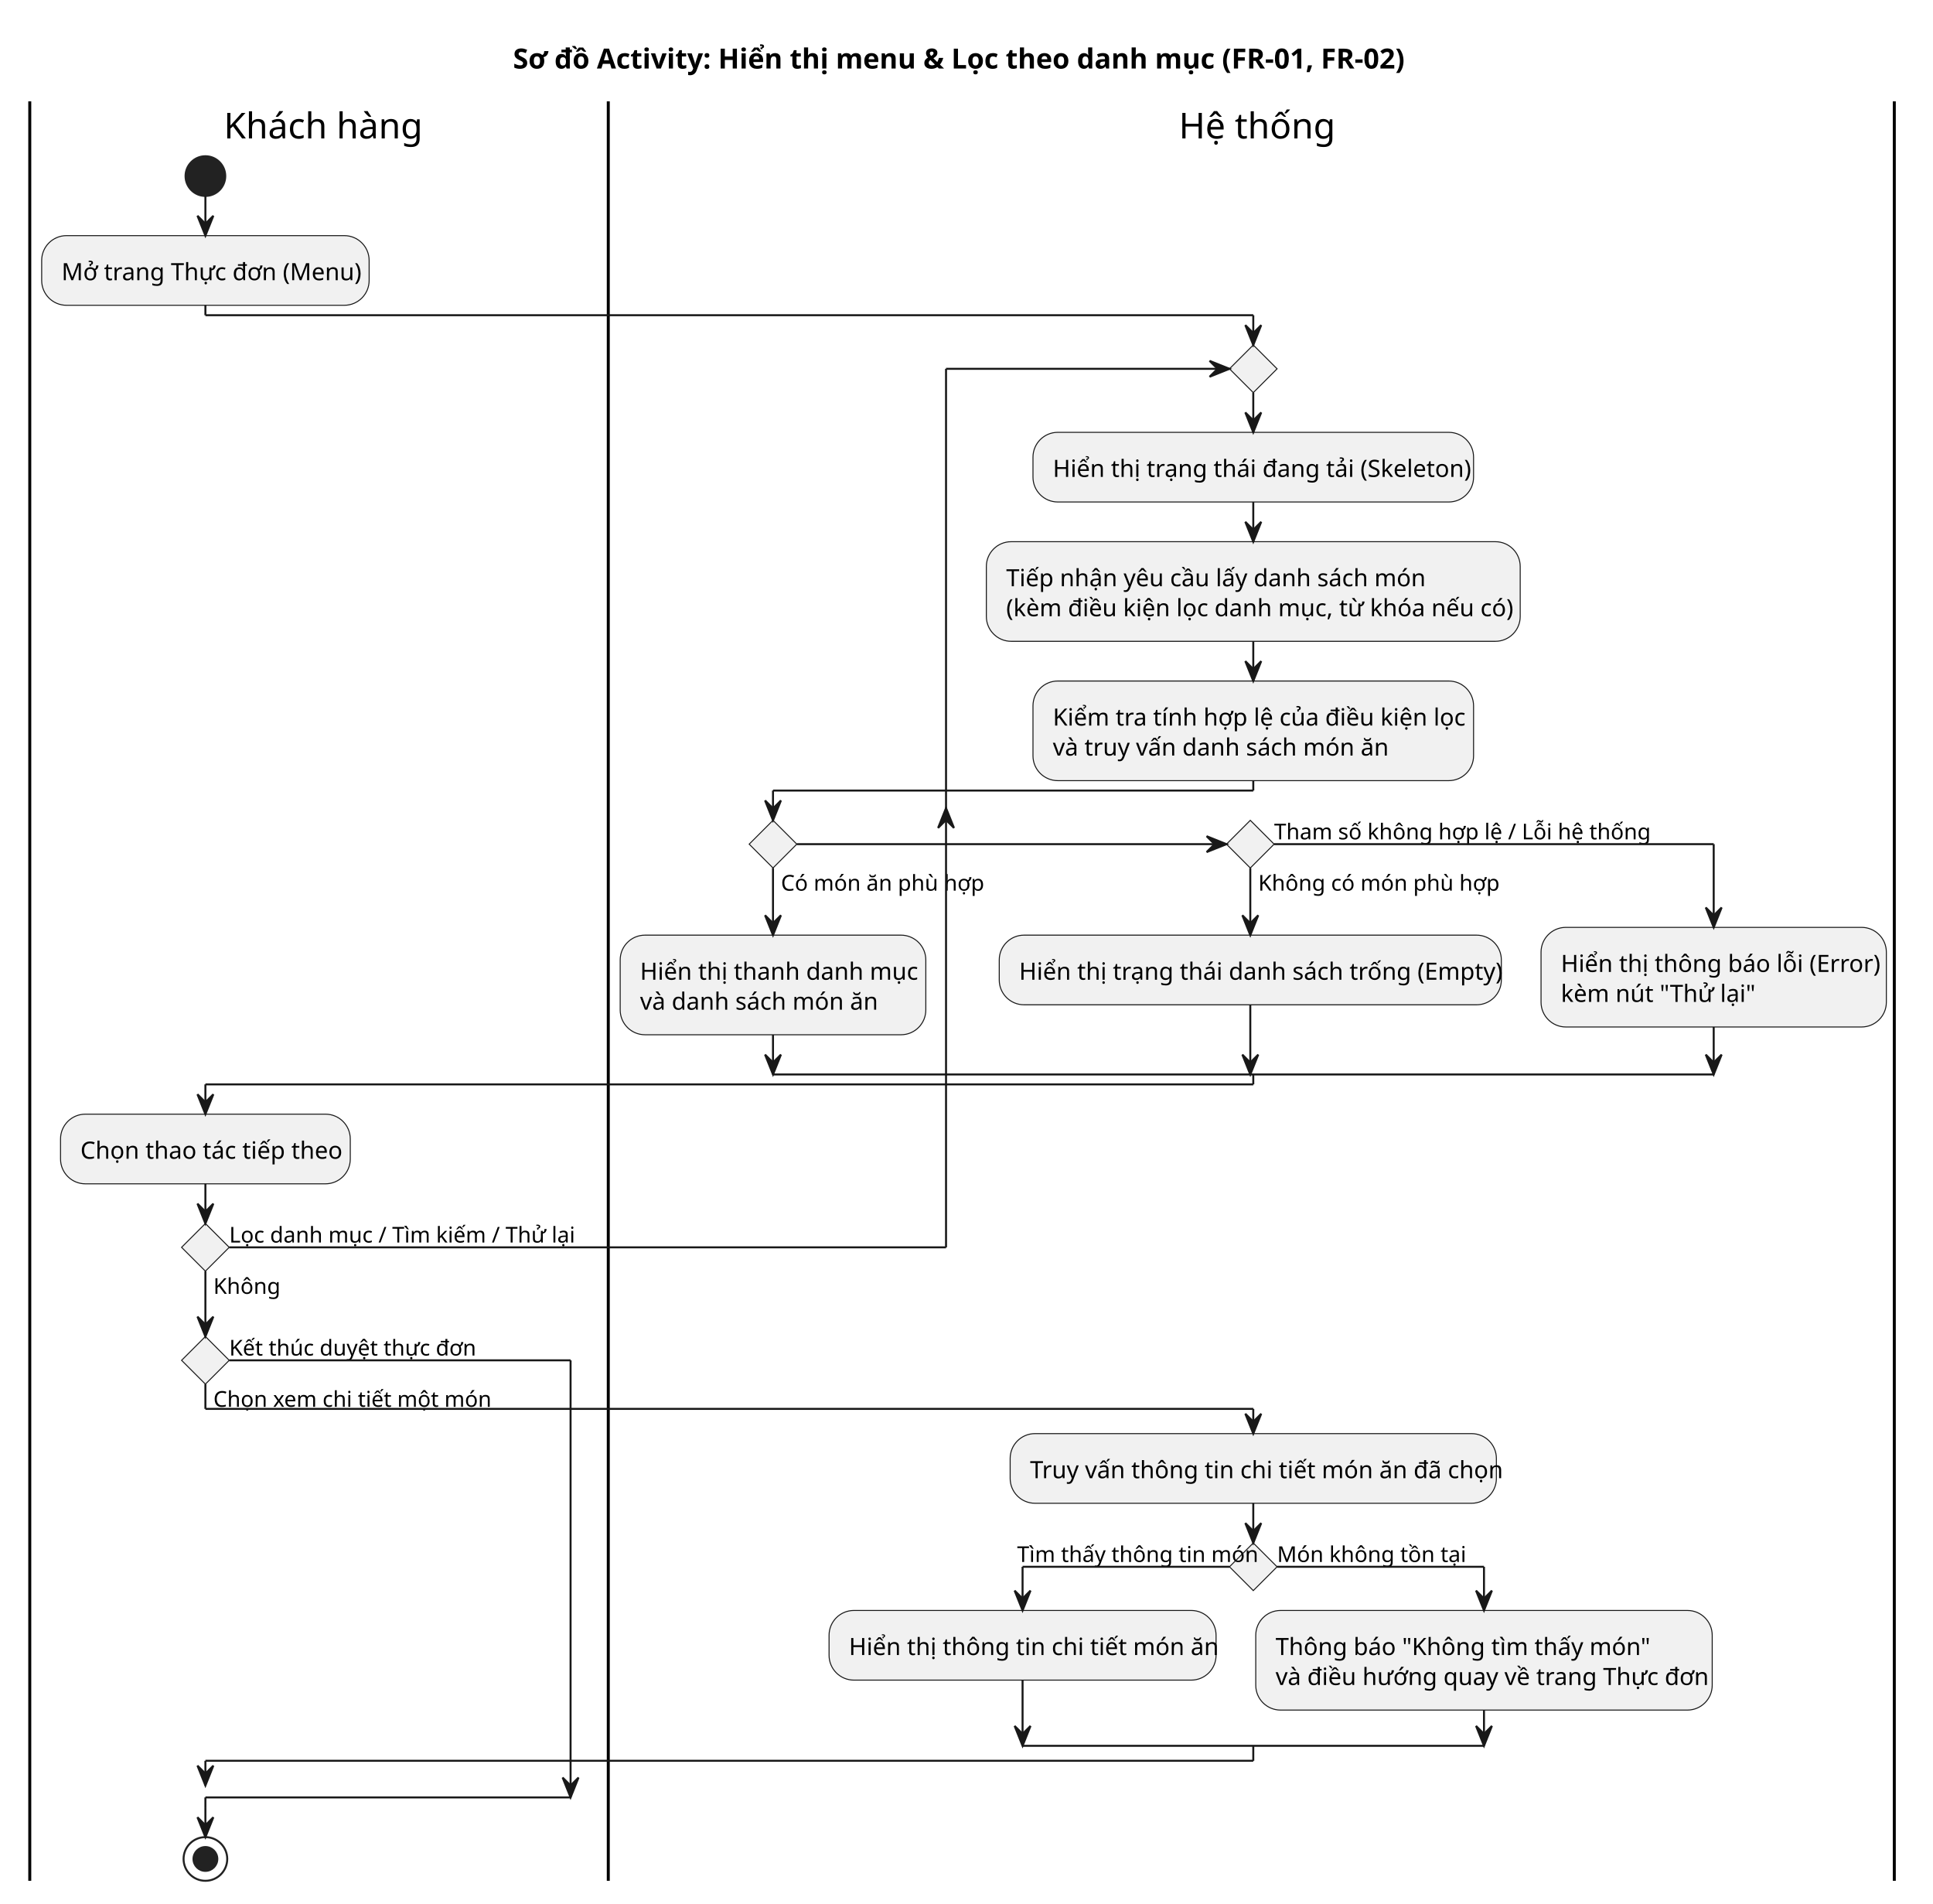
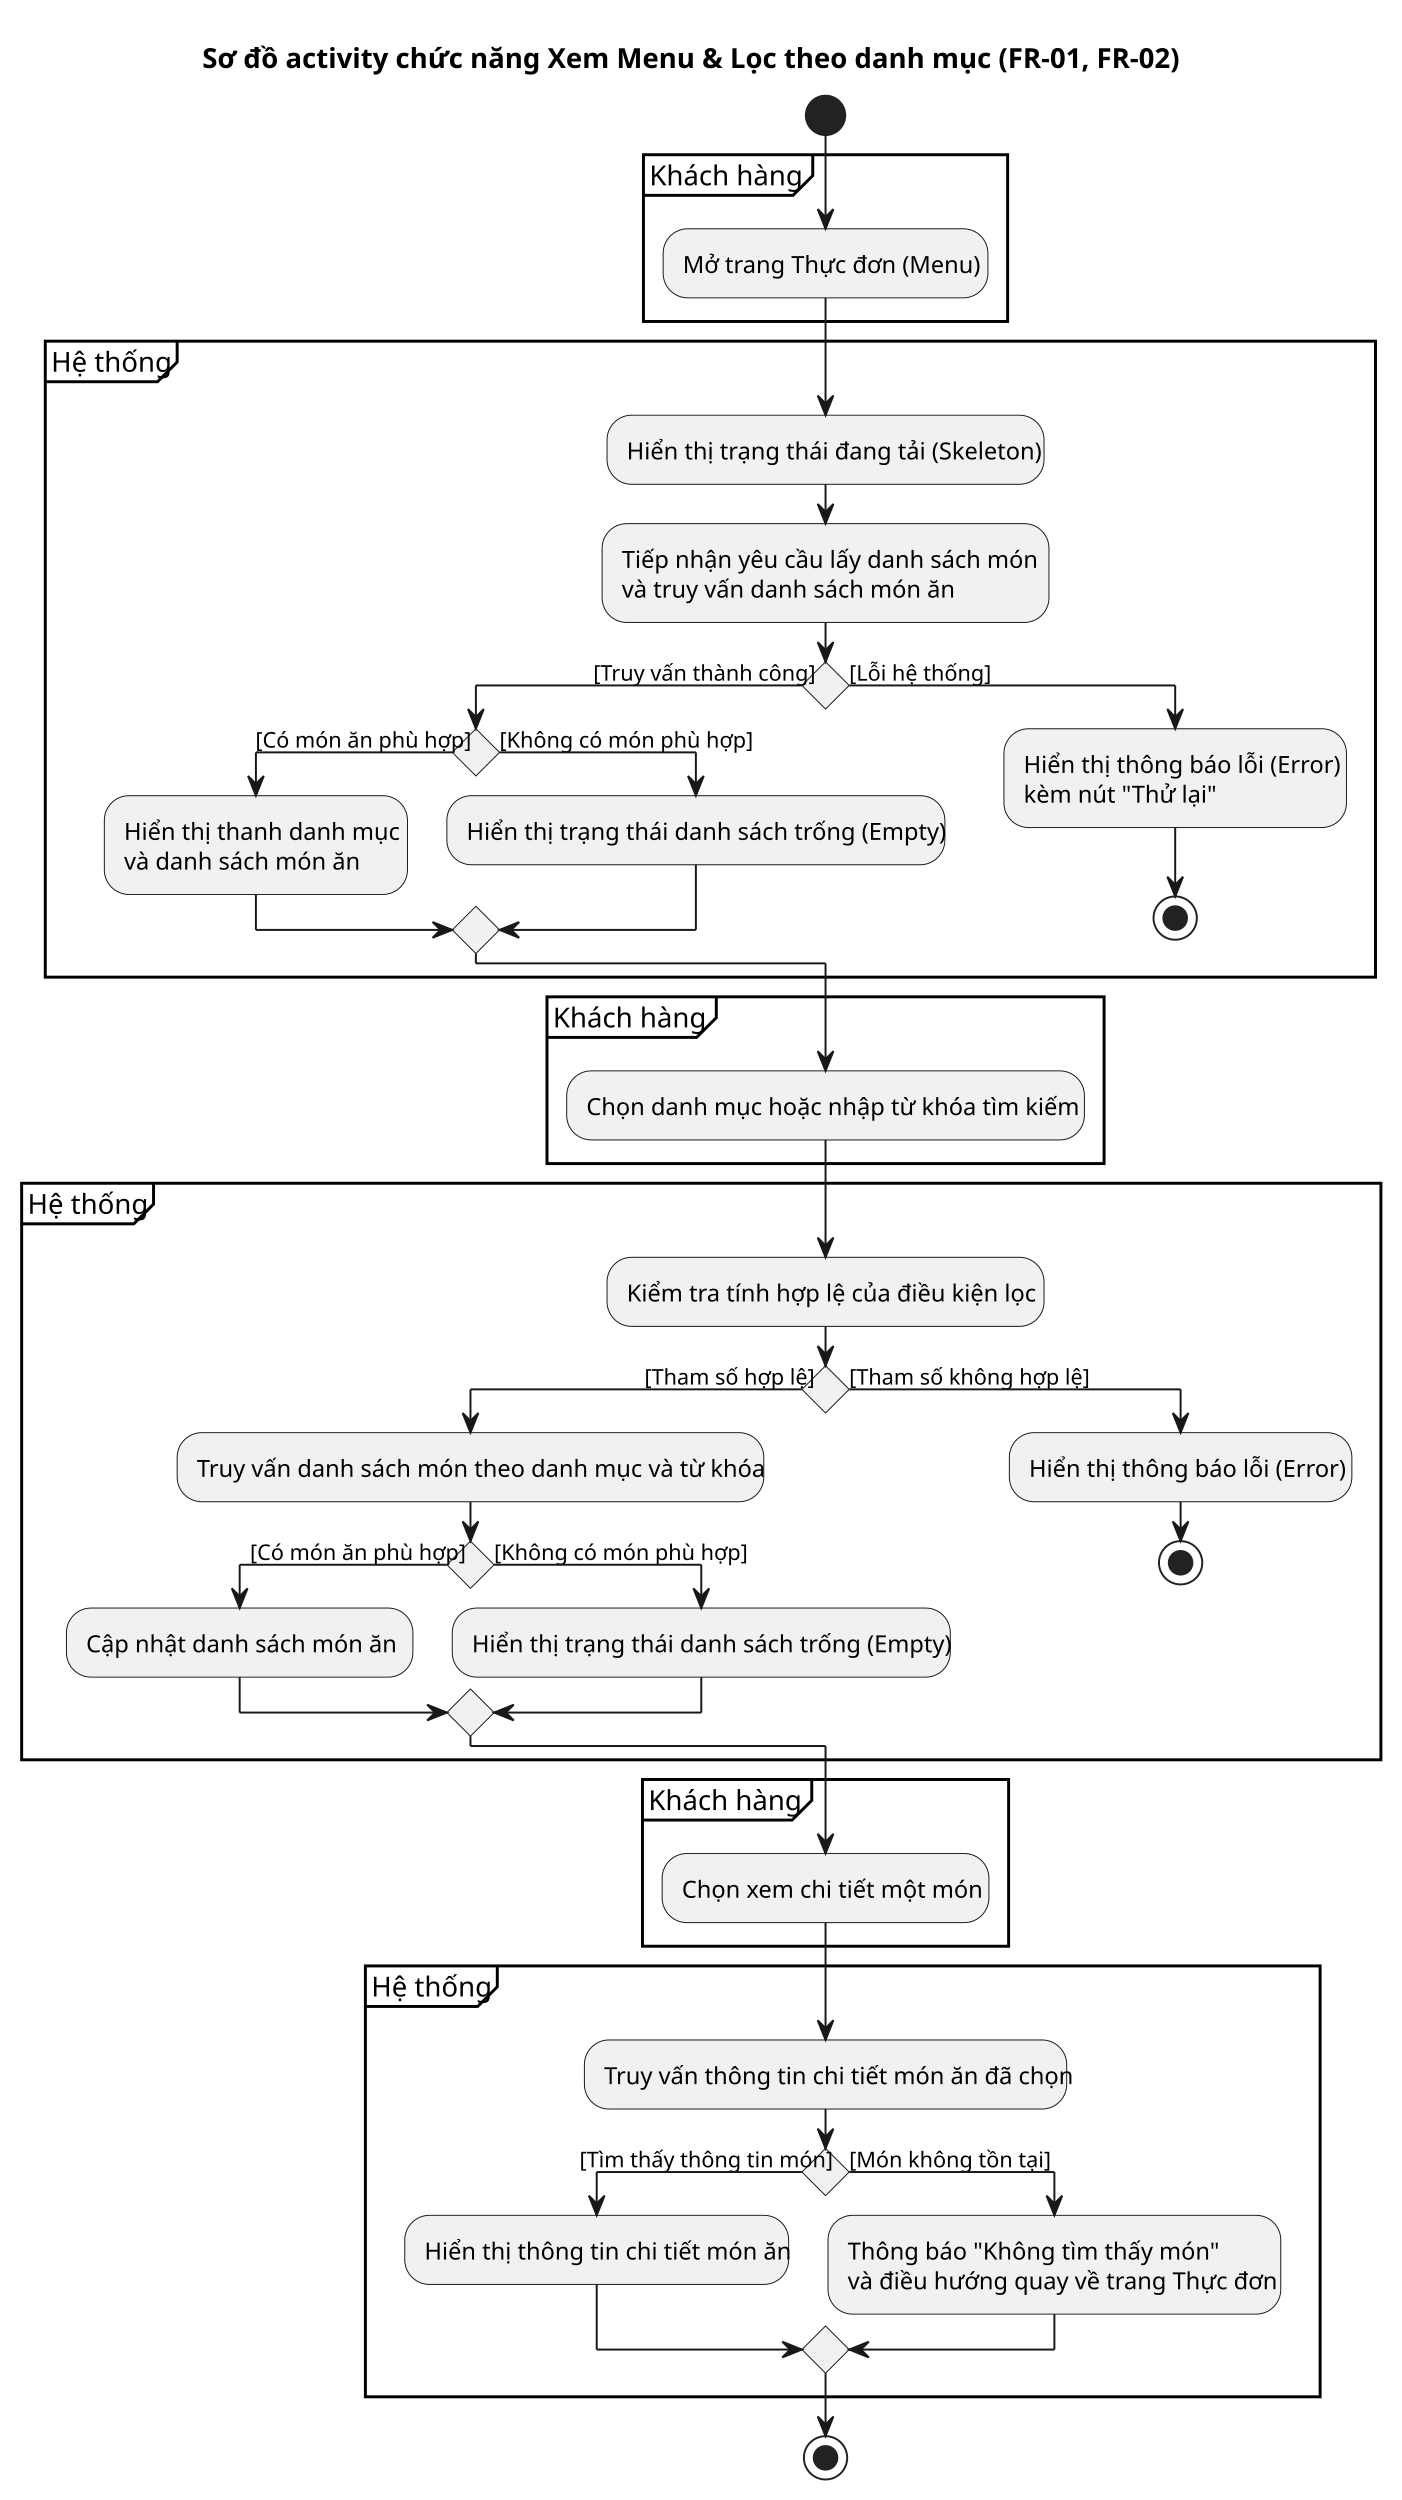
- <svg xmlns="http://www.w3.org/2000/svg" contentStyleType="text/css" height="959px" preserveAspectRatio="none" style="width:974px;height:959px;background:#FFFFFF;" version="1.1" viewBox="0 0 974 959" width="974px" zoomAndPan="magnify">
+ <svg xmlns="http://www.w3.org/2000/svg" contentStyleType="text/css" height="1270px" preserveAspectRatio="none" style="width:712px;height:1270px;background:#FFFFFF;" version="1.1" viewBox="0 0 712 1270" width="712px" zoomAndPan="magnify">
  <defs />
  <g>
-     <text fill="#000000" font-family="sans-serif" font-size="14" font-weight="bold" lengthAdjust="spacing" textLength="454" x="258.5" y="34.533">Sơ đồ Activity: Hiển thị menu &amp; Lọc theo danh mục (FR-01, FR-02)</text>
-     <rect fill="none" height="22.641" style="stroke:none;stroke-width:1.0;" width="941" x="15" y="51.065" />
-     <ellipse cx="103.5" cy="88.705" fill="#222222" rx="10" ry="10" style="stroke:#222222;stroke-width:1.0;" />
-     <rect fill="#F1F1F1" height="35.094" rx="12.5" ry="12.5" style="stroke:#181818;stroke-width:0.5;" width="165" x="21" y="118.705" />
-     <text fill="#000000" font-family="sans-serif" font-size="12" lengthAdjust="spacing" textLength="145" x="31" y="141.162">Mở trang Thực đơn (Menu)</text>
-     <rect fill="#F1F1F1" height="35.094" rx="12.5" ry="12.5" style="stroke:#181818;stroke-width:0.5;" width="146" x="30.5" y="561.291" />
-     <text fill="#000000" font-family="sans-serif" font-size="12" lengthAdjust="spacing" textLength="126" x="40.5" y="583.748">Chọn thao tác tiếp theo</text>
-     <polygon fill="#F1F1F1" points="103.5,616.385,103.5,616.385,115.5,628.385,103.5,640.385,103.5,640.385,91.5,628.385,103.5,616.385" style="stroke:#181818;stroke-width:0.5;" />
-     <text fill="#000000" font-family="sans-serif" font-size="11" lengthAdjust="spacing" textLength="31" x="107.5" y="651.804">Không</text>
-     <text fill="#000000" font-family="sans-serif" font-size="11" lengthAdjust="spacing" textLength="158" x="115.5" y="625.968">Lọc danh mục / Tìm kiếm / Thử lại</text>
-     <polygon fill="#F1F1F1" points="103.5,673.304,103.5,673.304,115.5,685.304,103.5,697.304,103.5,697.304,91.5,685.304,103.5,673.304" style="stroke:#181818;stroke-width:0.5;" />
-     <text fill="#000000" font-family="sans-serif" font-size="11" lengthAdjust="spacing" textLength="125" x="107.5" y="708.723">Chọn xem chi tiết một món</text>
-     <text fill="#000000" font-family="sans-serif" font-size="11" lengthAdjust="spacing" textLength="117" x="115.5" y="682.887">Kết thúc duyệt thực đơn</text>
-     <ellipse cx="103.5" cy="936.503" fill="none" rx="11" ry="11" style="stroke:#222222;stroke-width:1.0;" />
-     <ellipse cx="103.5" cy="936.503" fill="#222222" rx="6" ry="6" style="stroke:#222222;stroke-width:1.0;" />
-     <line style="stroke:#000000;stroke-width:1.5;" x1="15" x2="15" y1="51.065" y2="947.503" />
-     <rect fill="#F1F1F1" height="35.094" rx="12.5" ry="12.5" style="stroke:#181818;stroke-width:0.5;" width="222" x="520.5" y="217.799" />
-     <text fill="#000000" font-family="sans-serif" font-size="12" lengthAdjust="spacing" textLength="202" x="530.5" y="240.256">Hiển thị trạng thái đang tải (Skeleton)</text>
-     <rect fill="#F1F1F1" height="50.188" rx="12.5" ry="12.5" style="stroke:#181818;stroke-width:0.5;" width="269" x="497" y="272.893" />
-     <text fill="#000000" font-family="sans-serif" font-size="12" lengthAdjust="spacing" textLength="207" x="507" y="295.35">Tiếp nhận yêu cầu lấy danh sách món</text>
-     <text fill="#000000" font-family="sans-serif" font-size="12" lengthAdjust="spacing" textLength="249" x="507" y="310.443">(kèm điều kiện lọc danh mục, từ khóa nếu có)</text>
-     <rect fill="#F1F1F1" height="50.188" rx="12.5" ry="12.5" style="stroke:#181818;stroke-width:0.5;" width="222" x="520.5" y="343.08" />
-     <text fill="#000000" font-family="sans-serif" font-size="12" lengthAdjust="spacing" textLength="202" x="530.5" y="365.537">Kiểm tra tính hợp lệ của điều kiện lọc</text>
-     <text fill="#000000" font-family="sans-serif" font-size="12" lengthAdjust="spacing" textLength="162" x="530.5" y="380.631">và truy vấn danh sách món ăn</text>
-     <polygon fill="#F1F1F1" points="389.5,413.268,389.5,413.268,401.5,425.268,389.5,437.268,389.5,437.268,377.5,425.268,389.5,413.268" style="stroke:#181818;stroke-width:0.5;" />
-     <text fill="#000000" font-family="sans-serif" font-size="11" lengthAdjust="spacing" textLength="94" x="393.5" y="448.687">Có món ăn phù hợp</text>
-     <rect fill="#F1F1F1" height="50.188" rx="12.5" ry="12.5" style="stroke:#181818;stroke-width:0.5;" width="154" x="312.5" y="471.103" />
-     <text fill="#000000" font-family="sans-serif" font-size="12" lengthAdjust="spacing" textLength="134" x="322.5" y="493.56">Hiển thị thanh danh mục</text>
-     <text fill="#000000" font-family="sans-serif" font-size="12" lengthAdjust="spacing" textLength="118" x="322.5" y="508.654">và danh sách món ăn</text>
-     <polygon fill="#F1F1F1" points="630,413.268,630,413.268,642,425.268,630,437.268,630,437.268,618,425.268,630,413.268" style="stroke:#181818;stroke-width:0.5;" />
-     <text fill="#000000" font-family="sans-serif" font-size="11" lengthAdjust="spacing" textLength="112" x="634" y="448.687">Không có món phù hợp</text>
-     <text fill="#000000" font-family="sans-serif" font-size="11" lengthAdjust="spacing" textLength="174" x="642" y="422.851">Tham số không hợp lệ / Lỗi hệ thống</text>
-     <rect fill="#F1F1F1" height="35.094" rx="12.5" ry="12.5" style="stroke:#181818;stroke-width:0.5;" width="253" x="503.5" y="471.103" />
-     <text fill="#000000" font-family="sans-serif" font-size="12" lengthAdjust="spacing" textLength="233" x="513.5" y="493.56">Hiển thị trạng thái danh sách trống (Empty)</text>
-     <rect fill="#F1F1F1" height="50.188" rx="12.5" ry="12.5" style="stroke:#181818;stroke-width:0.5;" width="174" x="776.5" y="467.185" />
-     <text fill="#000000" font-family="sans-serif" font-size="12" lengthAdjust="spacing" textLength="154" x="786.5" y="489.643">Hiển thị thông báo lỗi (Error)</text>
-     <text fill="#000000" font-family="sans-serif" font-size="12" lengthAdjust="spacing" textLength="93" x="786.5" y="504.736">kèm nút "Thử lại"</text>
-     <polygon fill="#F1F1F1" points="631.5,173.799,643.5,185.799,631.5,197.799,619.5,185.799,631.5,173.799" style="stroke:#181818;stroke-width:0.5;" />
-     <rect fill="#F1F1F1" height="35.094" rx="12.5" ry="12.5" style="stroke:#181818;stroke-width:0.5;" width="245" x="509" y="722.222" />
-     <text fill="#000000" font-family="sans-serif" font-size="12" lengthAdjust="spacing" textLength="225" x="519" y="744.679">Truy vấn thông tin chi tiết món ăn đã chọn</text>
-     <polygon fill="#F1F1F1" points="631.5,777.315,631.5,777.315,643.5,789.315,631.5,801.315,631.5,801.315,619.5,789.315,631.5,777.315" style="stroke:#181818;stroke-width:0.5;" />
-     <text fill="#000000" font-family="sans-serif" font-size="11" lengthAdjust="spacing" textLength="107" x="512.5" y="786.898">Tìm thấy thông tin món</text>
-     <text fill="#000000" font-family="sans-serif" font-size="11" lengthAdjust="spacing" textLength="84" x="643.5" y="786.898">Món không tồn tại</text>
-     <rect fill="#F1F1F1" height="35.094" rx="12.5" ry="12.5" style="stroke:#181818;stroke-width:0.5;" width="195" x="417.75" y="811.315" />
-     <text fill="#000000" font-family="sans-serif" font-size="12" lengthAdjust="spacing" textLength="175" x="427.75" y="833.773">Hiển thị thông tin chi tiết món ăn</text>
-     <rect fill="#F1F1F1" height="50.188" rx="12.5" ry="12.5" style="stroke:#181818;stroke-width:0.5;" width="230" x="632.75" y="811.315" />
-     <text fill="#000000" font-family="sans-serif" font-size="12" lengthAdjust="spacing" textLength="179" x="642.75" y="833.773">Thông báo "Không tìm thấy món"</text>
-     <text fill="#000000" font-family="sans-serif" font-size="12" lengthAdjust="spacing" textLength="210" x="642.75" y="848.866">và điều hướng quay về trang Thực đơn</text>
-     <line style="stroke:#000000;stroke-width:1.5;" x1="306.5" x2="306.5" y1="51.065" y2="947.503" />
-     <line style="stroke:#000000;stroke-width:1.5;" x1="954.5" x2="954.5" y1="51.065" y2="947.503" />
-     <line style="stroke:#181818;stroke-width:1.0;" x1="103.5" x2="103.5" y1="98.705" y2="118.705" />
-     <polygon fill="#181818" points="99.5,108.705,103.5,118.705,107.5,108.705,103.5,112.705" style="stroke:#181818;stroke-width:1.0;" />
-     <line style="stroke:#181818;stroke-width:1.0;" x1="103.5" x2="103.5" y1="596.385" y2="616.385" />
-     <polygon fill="#181818" points="99.5,606.385,103.5,616.385,107.5,606.385,103.5,610.385" style="stroke:#181818;stroke-width:1.0;" />
-     <line style="stroke:#181818;stroke-width:1.0;" x1="115.5" x2="287.5" y1="685.304" y2="685.304" />
-     <line style="stroke:#181818;stroke-width:1.0;" x1="287.5" x2="287.5" y1="685.304" y2="905.503" />
-     <polygon fill="#181818" points="283.5,895.503,287.5,905.503,291.5,895.503,287.5,899.503" style="stroke:#181818;stroke-width:1.0;" />
-     <line style="stroke:#181818;stroke-width:1.0;" x1="287.5" x2="103.5" y1="905.503" y2="905.503" />
-     <line style="stroke:#181818;stroke-width:1.0;" x1="103.5" x2="103.5" y1="905.503" y2="910.503" />
-     <line style="stroke:#181818;stroke-width:1.0;" x1="103.5" x2="103.5" y1="640.385" y2="673.304" />
-     <polygon fill="#181818" points="99.5,663.304,103.5,673.304,107.5,663.304,103.5,667.304" style="stroke:#181818;stroke-width:1.0;" />
-     <line style="stroke:#181818;stroke-width:1.0;" x1="103.5" x2="103.5" y1="910.503" y2="925.503" />
-     <polygon fill="#181818" points="99.5,915.503,103.5,925.503,107.5,915.503,103.5,919.503" style="stroke:#181818;stroke-width:1.0;" />
-     <line style="stroke:#181818;stroke-width:1.0;" x1="631.5" x2="631.5" y1="252.893" y2="272.893" />
-     <polygon fill="#181818" points="627.5,262.893,631.5,272.893,635.5,262.893,631.5,266.893" style="stroke:#181818;stroke-width:1.0;" />
-     <line style="stroke:#181818;stroke-width:1.0;" x1="631.5" x2="631.5" y1="323.08" y2="343.08" />
-     <polygon fill="#181818" points="627.5,333.08,631.5,343.08,635.5,333.08,631.5,337.08" style="stroke:#181818;stroke-width:1.0;" />
-     <line style="stroke:#181818;stroke-width:1.0;" x1="389.5" x2="389.5" y1="437.268" y2="471.103" />
-     <polygon fill="#181818" points="385.5,461.103,389.5,471.103,393.5,461.103,389.5,465.103" style="stroke:#181818;stroke-width:1.0;" />
-     <line style="stroke:#181818;stroke-width:1.0;" x1="389.5" x2="389.5" y1="521.291" y2="541.291" />
-     <polygon fill="#181818" points="385.5,531.291,389.5,541.291,393.5,531.291,389.5,535.291" style="stroke:#181818;stroke-width:1.0;" />
-     <line style="stroke:#181818;stroke-width:1.0;" x1="630" x2="630" y1="437.268" y2="471.103" />
-     <polygon fill="#181818" points="626,461.103,630,471.103,634,461.103,630,465.103" style="stroke:#181818;stroke-width:1.0;" />
-     <line style="stroke:#181818;stroke-width:1.0;" x1="630" x2="630" y1="506.197" y2="541.291" />
-     <polygon fill="#181818" points="626,531.291,630,541.291,634,531.291,630,535.291" style="stroke:#181818;stroke-width:1.0;" />
-     <line style="stroke:#181818;stroke-width:1.0;" x1="401.5" x2="618" y1="425.268" y2="425.268" />
-     <polygon fill="#181818" points="608,421.268,618,425.268,608,429.268,612,425.268" style="stroke:#181818;stroke-width:1.0;" />
-     <line style="stroke:#181818;stroke-width:1.0;" x1="631.5" x2="631.5" y1="393.268" y2="398.268" />
-     <line style="stroke:#181818;stroke-width:1.0;" x1="631.5" x2="389.5" y1="398.268" y2="398.268" />
-     <line style="stroke:#181818;stroke-width:1.0;" x1="389.5" x2="389.5" y1="398.268" y2="413.268" />
-     <polygon fill="#181818" points="385.5,403.268,389.5,413.268,393.5,403.268,389.5,407.268" style="stroke:#181818;stroke-width:1.0;" />
-     <line style="stroke:#181818;stroke-width:1.0;" x1="642" x2="863.5" y1="425.268" y2="425.268" />
-     <line style="stroke:#181818;stroke-width:1.0;" x1="863.5" x2="863.5" y1="425.268" y2="467.185" />
-     <polygon fill="#181818" points="859.5,457.185,863.5,467.185,867.5,457.185,863.5,461.185" style="stroke:#181818;stroke-width:1.0;" />
-     <line style="stroke:#181818;stroke-width:1.0;" x1="863.5" x2="863.5" y1="517.373" y2="541.291" />
-     <polygon fill="#181818" points="859.5,531.291,863.5,541.291,867.5,531.291,863.5,535.291" style="stroke:#181818;stroke-width:1.0;" />
-     <line style="stroke:#181818;stroke-width:1.0;" x1="389.5" x2="863.5" y1="541.291" y2="541.291" />
-     <line style="stroke:#181818;stroke-width:1.0;" x1="631.5" x2="631.5" y1="197.799" y2="217.799" />
-     <polygon fill="#181818" points="627.5,207.799,631.5,217.799,635.5,207.799,631.5,211.799" style="stroke:#181818;stroke-width:1.0;" />
-     <line style="stroke:#181818;stroke-width:1.0;" x1="619.5" x2="515.25" y1="789.315" y2="789.315" />
-     <line style="stroke:#181818;stroke-width:1.0;" x1="515.25" x2="515.25" y1="789.315" y2="811.315" />
-     <polygon fill="#181818" points="511.25,801.315,515.25,811.315,519.25,801.315,515.25,805.315" style="stroke:#181818;stroke-width:1.0;" />
-     <line style="stroke:#181818;stroke-width:1.0;" x1="643.5" x2="747.75" y1="789.315" y2="789.315" />
-     <line style="stroke:#181818;stroke-width:1.0;" x1="747.75" x2="747.75" y1="789.315" y2="811.315" />
-     <polygon fill="#181818" points="743.75,801.315,747.75,811.315,751.75,801.315,747.75,805.315" style="stroke:#181818;stroke-width:1.0;" />
-     <line style="stroke:#181818;stroke-width:1.0;" x1="515.25" x2="515.25" y1="846.409" y2="879.503" />
-     <polygon fill="#181818" points="511.25,869.503,515.25,879.503,519.25,869.503,515.25,873.503" style="stroke:#181818;stroke-width:1.0;" />
-     <line style="stroke:#181818;stroke-width:1.0;" x1="747.75" x2="747.75" y1="861.503" y2="879.503" />
-     <polygon fill="#181818" points="743.75,869.503,747.75,879.503,751.75,869.503,747.75,873.503" style="stroke:#181818;stroke-width:1.0;" />
-     <line style="stroke:#181818;stroke-width:1.0;" x1="515.25" x2="747.75" y1="879.503" y2="879.503" />
-     <line style="stroke:#181818;stroke-width:1.0;" x1="631.5" x2="631.5" y1="757.315" y2="777.315" />
-     <polygon fill="#181818" points="627.5,767.315,631.5,777.315,635.5,767.315,631.5,771.315" style="stroke:#181818;stroke-width:1.0;" />
-     <line style="stroke:#181818;stroke-width:1.0;" x1="631.5" x2="631.5" y1="541.291" y2="546.291" />
-     <line style="stroke:#181818;stroke-width:1.0;" x1="631.5" x2="103.5" y1="546.291" y2="546.291" />
-     <line style="stroke:#181818;stroke-width:1.0;" x1="103.5" x2="103.5" y1="546.291" y2="561.291" />
-     <polygon fill="#181818" points="99.5,551.291,103.5,561.291,107.5,551.291,103.5,555.291" style="stroke:#181818;stroke-width:1.0;" />
-     <line style="stroke:#181818;stroke-width:1.0;" x1="115.5" x2="476.688" y1="628.385" y2="628.385" />
-     <polygon fill="#181818" points="472.688,417.092,476.688,407.092,480.688,417.092,476.688,413.092" style="stroke:#181818;stroke-width:1.0;" />
-     <line style="stroke:#181818;stroke-width:1.0;" x1="476.688" x2="476.688" y1="185.799" y2="628.385" />
-     <line style="stroke:#181818;stroke-width:1.0;" x1="476.688" x2="619.5" y1="185.799" y2="185.799" />
-     <polygon fill="#181818" points="609.5,181.799,619.5,185.799,609.5,189.799,613.5,185.799" style="stroke:#181818;stroke-width:1.0;" />
-     <line style="stroke:#181818;stroke-width:1.0;" x1="103.5" x2="103.5" y1="153.799" y2="158.799" />
-     <line style="stroke:#181818;stroke-width:1.0;" x1="103.5" x2="631.5" y1="158.799" y2="158.799" />
-     <line style="stroke:#181818;stroke-width:1.0;" x1="631.5" x2="631.5" y1="158.799" y2="173.799" />
-     <polygon fill="#181818" points="627.5,163.799,631.5,173.799,635.5,163.799,631.5,167.799" style="stroke:#181818;stroke-width:1.0;" />
-     <line style="stroke:#181818;stroke-width:1.0;" x1="103.5" x2="103.5" y1="697.304" y2="709.763" />
-     <line style="stroke:#181818;stroke-width:1.0;" x1="103.5" x2="631.5" y1="709.763" y2="709.763" />
-     <line style="stroke:#181818;stroke-width:1.0;" x1="631.5" x2="631.5" y1="709.763" y2="722.222" />
-     <polygon fill="#181818" points="627.5,712.222,631.5,722.222,635.5,712.222,631.5,716.222" style="stroke:#181818;stroke-width:1.0;" />
-     <line style="stroke:#181818;stroke-width:1.0;" x1="631.5" x2="631.5" y1="879.503" y2="887.044" />
-     <line style="stroke:#181818;stroke-width:1.0;" x1="631.5" x2="103.5" y1="887.044" y2="887.044" />
-     <line style="stroke:#181818;stroke-width:1.0;" x1="103.5" x2="103.5" y1="887.044" y2="899.503" />
-     <polygon fill="#181818" points="99.5,889.503,103.5,899.503,107.5,889.503,103.5,893.503" style="stroke:#181818;stroke-width:1.0;" />
-     <text fill="#000000" font-family="sans-serif" font-size="18" lengthAdjust="spacing" textLength="96" x="112.75" y="69.75">Khách hàng</text>
-     <text fill="#000000" font-family="sans-serif" font-size="18" lengthAdjust="spacing" textLength="73" x="594" y="69.75">Hệ thống</text>
+     <text fill="#000000" font-family="sans-serif" font-size="14" font-weight="bold" lengthAdjust="spacing" textLength="504" x="102.75" y="34.533">Sơ đồ activity chức năng Xem Menu &amp; Lọc theo danh mục (FR-01, FR-02)</text>
+     <ellipse cx="419.375" cy="58.609" fill="#222222" rx="10" ry="10" style="stroke:#222222;stroke-width:1.0;" />
+     <rect fill="none" height="84.703" style="stroke:#000000;stroke-width:1.5;" width="185" x="326.875" y="78.609" />
+     <path d="M412.875,78.609 L412.875,89.219 L402.875,99.219 L326.875,99.219 " fill="none" style="stroke:#000000;stroke-width:1.5;" />
+     <text fill="#000000" font-family="sans-serif" font-size="14" lengthAdjust="spacing" textLength="76" x="329.875" y="94.143">Khách hàng</text>
+     <rect fill="#F1F1F1" height="35.094" rx="12.5" ry="12.5" style="stroke:#181818;stroke-width:0.5;" width="165" x="336.875" y="116.219" />
+     <text fill="#000000" font-family="sans-serif" font-size="12" lengthAdjust="spacing" textLength="145" x="346.875" y="138.676">Mở trang Thực đơn (Menu)</text>
+     <rect fill="none" height="323.078" style="stroke:#000000;stroke-width:1.5;" width="675.75" x="23" y="173.312" />
+     <path d="M90,173.312 L90,183.922 L80,193.922 L23,193.922 " fill="none" style="stroke:#000000;stroke-width:1.5;" />
+     <text fill="#000000" font-family="sans-serif" font-size="14" lengthAdjust="spacing" textLength="57" x="26" y="188.846">Hệ thống</text>
+     <rect fill="#F1F1F1" height="35.094" rx="12.5" ry="12.5" style="stroke:#181818;stroke-width:0.5;" width="222" x="308.375" y="210.922" />
+     <text fill="#000000" font-family="sans-serif" font-size="12" lengthAdjust="spacing" textLength="202" x="318.375" y="233.379">Hiển thị trạng thái đang tải (Skeleton)</text>
+     <rect fill="#F1F1F1" height="50.188" rx="12.5" ry="12.5" style="stroke:#181818;stroke-width:0.5;" width="227" x="305.875" y="266.016" />
+     <text fill="#000000" font-family="sans-serif" font-size="12" lengthAdjust="spacing" textLength="207" x="315.875" y="288.473">Tiếp nhận yêu cầu lấy danh sách món</text>
+     <text fill="#000000" font-family="sans-serif" font-size="12" lengthAdjust="spacing" textLength="162" x="315.875" y="303.566">và truy vấn danh sách món ăn</text>
+     <polygon fill="#F1F1F1" points="419.375,336.203,419.375,336.203,431.375,348.203,419.375,360.203,419.375,360.203,407.375,348.203,419.375,336.203" style="stroke:#181818;stroke-width:0.5;" />
+     <text fill="#000000" font-family="sans-serif" font-size="11" lengthAdjust="spacing" textLength="106" x="301.375" y="345.786">[Truy vấn thành công]</text>
+     <text fill="#000000" font-family="sans-serif" font-size="11" lengthAdjust="spacing" textLength="65" x="431.375" y="345.786">[Lỗi hệ thống]</text>
+     <polygon fill="#F1F1F1" points="241.75,370.203,241.75,370.203,253.75,382.203,241.75,394.203,241.75,394.203,229.75,382.203,241.75,370.203" style="stroke:#181818;stroke-width:0.5;" />
+     <text fill="#000000" font-family="sans-serif" font-size="11" lengthAdjust="spacing" textLength="100" x="129.75" y="379.786">[Có món ăn phù hợp]</text>
+     <text fill="#000000" font-family="sans-serif" font-size="11" lengthAdjust="spacing" textLength="118" x="253.75" y="379.786">[Không có món phù hợp]</text>
+     <rect fill="#F1F1F1" height="50.188" rx="12.5" ry="12.5" style="stroke:#181818;stroke-width:0.5;" width="154" x="53" y="404.203" />
+     <text fill="#000000" font-family="sans-serif" font-size="12" lengthAdjust="spacing" textLength="134" x="63" y="426.66">Hiển thị thanh danh mục</text>
+     <text fill="#000000" font-family="sans-serif" font-size="12" lengthAdjust="spacing" textLength="118" x="63" y="441.754">và danh sách món ăn</text>
+     <rect fill="#F1F1F1" height="35.094" rx="12.5" ry="12.5" style="stroke:#181818;stroke-width:0.5;" width="253" x="227" y="404.203" />
+     <text fill="#000000" font-family="sans-serif" font-size="12" lengthAdjust="spacing" textLength="233" x="237" y="426.66">Hiển thị trạng thái danh sách trống (Empty)</text>
+     <polygon fill="#F1F1F1" points="241.75,460.391,253.75,472.391,241.75,484.391,229.75,472.391,241.75,460.391" style="stroke:#181818;stroke-width:0.5;" />
+     <rect fill="#F1F1F1" height="50.188" rx="12.5" ry="12.5" style="stroke:#181818;stroke-width:0.5;" width="174" x="510" y="370.203" />
+     <text fill="#000000" font-family="sans-serif" font-size="12" lengthAdjust="spacing" textLength="154" x="520" y="392.66">Hiển thị thông báo lỗi (Error)</text>
+     <text fill="#000000" font-family="sans-serif" font-size="12" lengthAdjust="spacing" textLength="93" x="520" y="407.754">kèm nút "Thử lại"</text>
+     <ellipse cx="597" cy="466.391" fill="none" rx="11" ry="11" style="stroke:#222222;stroke-width:1.0;" />
+     <ellipse cx="597" cy="466.391" fill="#222222" rx="6" ry="6" style="stroke:#222222;stroke-width:1.0;" />
+     <rect fill="none" height="84.703" style="stroke:#000000;stroke-width:1.5;" width="283" x="277.875" y="506.391" />
+     <path d="M363.875,506.391 L363.875,517 L353.875,527 L277.875,527 " fill="none" style="stroke:#000000;stroke-width:1.5;" />
+     <text fill="#000000" font-family="sans-serif" font-size="14" lengthAdjust="spacing" textLength="76" x="280.875" y="521.924">Khách hàng</text>
+     <rect fill="#F1F1F1" height="35.094" rx="12.5" ry="12.5" style="stroke:#181818;stroke-width:0.5;" width="263" x="287.875" y="544" />
+     <text fill="#000000" font-family="sans-serif" font-size="12" lengthAdjust="spacing" textLength="243" x="297.875" y="566.457">Chọn danh mục hoặc nhập từ khóa tìm kiếm</text>
+     <rect fill="none" height="292.891" style="stroke:#000000;stroke-width:1.5;" width="690.5" x="11" y="601.094" />
+     <path d="M78,601.094 L78,611.703 L68,621.703 L11,621.703 " fill="none" style="stroke:#000000;stroke-width:1.5;" />
+     <text fill="#000000" font-family="sans-serif" font-size="14" lengthAdjust="spacing" textLength="57" x="14" y="616.627">Hệ thống</text>
+     <rect fill="#F1F1F1" height="35.094" rx="12.5" ry="12.5" style="stroke:#181818;stroke-width:0.5;" width="222" x="308.375" y="638.703" />
+     <text fill="#000000" font-family="sans-serif" font-size="12" lengthAdjust="spacing" textLength="202" x="318.375" y="661.16">Kiểm tra tính hợp lệ của điều kiện lọc</text>
+     <polygon fill="#F1F1F1" points="419.375,693.797,419.375,693.797,431.375,705.797,419.375,717.797,419.375,717.797,407.375,705.797,419.375,693.797" style="stroke:#181818;stroke-width:0.5;" />
+     <text fill="#000000" font-family="sans-serif" font-size="11" lengthAdjust="spacing" textLength="80" x="327.375" y="703.38">[Tham số hợp lệ]</text>
+     <text fill="#000000" font-family="sans-serif" font-size="11" lengthAdjust="spacing" textLength="112" x="431.375" y="703.38">[Tham số không hợp lệ]</text>
+     <rect fill="#F1F1F1" height="35.094" rx="12.5" ry="12.5" style="stroke:#181818;stroke-width:0.5;" width="298" x="90" y="727.797" />
+     <text fill="#000000" font-family="sans-serif" font-size="12" lengthAdjust="spacing" textLength="278" x="100" y="750.254">Truy vấn danh sách món theo danh mục và từ khóa</text>
+     <polygon fill="#F1F1F1" points="239,782.891,239,782.891,251,794.891,239,806.891,239,806.891,227,794.891,239,782.891" style="stroke:#181818;stroke-width:0.5;" />
+     <text fill="#000000" font-family="sans-serif" font-size="11" lengthAdjust="spacing" textLength="100" x="127" y="792.474">[Có món ăn phù hợp]</text>
+     <text fill="#000000" font-family="sans-serif" font-size="11" lengthAdjust="spacing" textLength="118" x="251" y="792.474">[Không có món phù hợp]</text>
+     <rect fill="#F1F1F1" height="35.094" rx="12.5" ry="12.5" style="stroke:#181818;stroke-width:0.5;" width="176" x="33.75" y="816.891" />
+     <text fill="#000000" font-family="sans-serif" font-size="12" lengthAdjust="spacing" textLength="156" x="43.75" y="839.348">Cập nhật danh sách món ăn</text>
+     <rect fill="#F1F1F1" height="35.094" rx="12.5" ry="12.5" style="stroke:#181818;stroke-width:0.5;" width="253" x="229.75" y="816.891" />
+     <text fill="#000000" font-family="sans-serif" font-size="12" lengthAdjust="spacing" textLength="233" x="239.75" y="839.348">Hiển thị trạng thái danh sách trống (Empty)</text>
+     <polygon fill="#F1F1F1" points="239,857.984,251,869.984,239,881.984,227,869.984,239,857.984" style="stroke:#181818;stroke-width:0.5;" />
+     <rect fill="#F1F1F1" height="35.094" rx="12.5" ry="12.5" style="stroke:#181818;stroke-width:0.5;" width="174" x="512.75" y="727.797" />
+     <text fill="#000000" font-family="sans-serif" font-size="12" lengthAdjust="spacing" textLength="154" x="522.75" y="750.254">Hiển thị thông báo lỗi (Error)</text>
+     <ellipse cx="599.75" cy="793.891" fill="none" rx="11" ry="11" style="stroke:#222222;stroke-width:1.0;" />
+     <ellipse cx="599.75" cy="793.891" fill="#222222" rx="6" ry="6" style="stroke:#222222;stroke-width:1.0;" />
+     <rect fill="none" height="84.703" style="stroke:#000000;stroke-width:1.5;" width="186" x="326.375" y="903.984" />
+     <path d="M412.375,903.984 L412.375,914.594 L402.375,924.594 L326.375,924.594 " fill="none" style="stroke:#000000;stroke-width:1.5;" />
+     <text fill="#000000" font-family="sans-serif" font-size="14" lengthAdjust="spacing" textLength="76" x="329.375" y="919.518">Khách hàng</text>
+     <rect fill="#F1F1F1" height="35.094" rx="12.5" ry="12.5" style="stroke:#181818;stroke-width:0.5;" width="166" x="336.375" y="941.594" />
+     <text fill="#000000" font-family="sans-serif" font-size="12" lengthAdjust="spacing" textLength="146" x="346.375" y="964.051">Chọn xem chi tiết một món</text>
+     <rect fill="none" height="218.891" style="stroke:#000000;stroke-width:1.5;" width="485" x="185.625" y="998.688" />
+     <path d="M252.625,998.688 L252.625,1009.297 L242.625,1019.297 L185.625,1019.297 " fill="none" style="stroke:#000000;stroke-width:1.5;" />
+     <text fill="#000000" font-family="sans-serif" font-size="14" lengthAdjust="spacing" textLength="57" x="188.625" y="1014.221">Hệ thống</text>
+     <rect fill="#F1F1F1" height="35.094" rx="12.5" ry="12.5" style="stroke:#181818;stroke-width:0.5;" width="245" x="296.875" y="1036.297" />
+     <text fill="#000000" font-family="sans-serif" font-size="12" lengthAdjust="spacing" textLength="225" x="306.875" y="1058.754">Truy vấn thông tin chi tiết món ăn đã chọn</text>
+     <polygon fill="#F1F1F1" points="419.375,1091.391,419.375,1091.391,431.375,1103.391,419.375,1115.391,419.375,1115.391,407.375,1103.391,419.375,1091.391" style="stroke:#181818;stroke-width:0.5;" />
+     <text fill="#000000" font-family="sans-serif" font-size="11" lengthAdjust="spacing" textLength="113" x="294.375" y="1100.974">[Tìm thấy thông tin món]</text>
+     <text fill="#000000" font-family="sans-serif" font-size="11" lengthAdjust="spacing" textLength="90" x="431.375" y="1100.974">[Món không tồn tại]</text>
+     <rect fill="#F1F1F1" height="35.094" rx="12.5" ry="12.5" style="stroke:#181818;stroke-width:0.5;" width="195" x="205.625" y="1125.391" />
+     <text fill="#000000" font-family="sans-serif" font-size="12" lengthAdjust="spacing" textLength="175" x="215.625" y="1147.848">Hiển thị thông tin chi tiết món ăn</text>
+     <rect fill="#F1F1F1" height="50.188" rx="12.5" ry="12.5" style="stroke:#181818;stroke-width:0.5;" width="230" x="420.625" y="1125.391" />
+     <text fill="#000000" font-family="sans-serif" font-size="12" lengthAdjust="spacing" textLength="179" x="430.625" y="1147.848">Thông báo "Không tìm thấy món"</text>
+     <text fill="#000000" font-family="sans-serif" font-size="12" lengthAdjust="spacing" textLength="210" x="430.625" y="1162.941">và điều hướng quay về trang Thực đơn</text>
+     <polygon fill="#F1F1F1" points="419.375,1181.578,431.375,1193.578,419.375,1205.578,407.375,1193.578,419.375,1181.578" style="stroke:#181818;stroke-width:0.5;" />
+     <ellipse cx="419.375" cy="1248.578" fill="none" rx="11" ry="11" style="stroke:#222222;stroke-width:1.0;" />
+     <ellipse cx="419.375" cy="1248.578" fill="#222222" rx="6" ry="6" style="stroke:#222222;stroke-width:1.0;" />
+     <line style="stroke:#181818;stroke-width:1.0;" x1="419.375" x2="419.375" y1="68.609" y2="116.219" />
+     <polygon fill="#181818" points="415.375,106.219,419.375,116.219,423.375,106.219,419.375,110.219" style="stroke:#181818;stroke-width:1.0;" />
+     <line style="stroke:#181818;stroke-width:1.0;" x1="419.375" x2="419.375" y1="246.016" y2="266.016" />
+     <polygon fill="#181818" points="415.375,256.016,419.375,266.016,423.375,256.016,419.375,260.016" style="stroke:#181818;stroke-width:1.0;" />
+     <line style="stroke:#181818;stroke-width:1.0;" x1="229.75" x2="130" y1="382.203" y2="382.203" />
+     <line style="stroke:#181818;stroke-width:1.0;" x1="130" x2="130" y1="382.203" y2="404.203" />
+     <polygon fill="#181818" points="126,394.203,130,404.203,134,394.203,130,398.203" style="stroke:#181818;stroke-width:1.0;" />
+     <line style="stroke:#181818;stroke-width:1.0;" x1="253.75" x2="353.5" y1="382.203" y2="382.203" />
+     <line style="stroke:#181818;stroke-width:1.0;" x1="353.5" x2="353.5" y1="382.203" y2="404.203" />
+     <polygon fill="#181818" points="349.5,394.203,353.5,404.203,357.5,394.203,353.5,398.203" style="stroke:#181818;stroke-width:1.0;" />
+     <line style="stroke:#181818;stroke-width:1.0;" x1="130" x2="130" y1="454.391" y2="472.391" />
+     <line style="stroke:#181818;stroke-width:1.0;" x1="130" x2="229.75" y1="472.391" y2="472.391" />
+     <polygon fill="#181818" points="219.75,468.391,229.75,472.391,219.75,476.391,223.75,472.391" style="stroke:#181818;stroke-width:1.0;" />
+     <line style="stroke:#181818;stroke-width:1.0;" x1="353.5" x2="353.5" y1="439.297" y2="472.391" />
+     <line style="stroke:#181818;stroke-width:1.0;" x1="353.5" x2="253.75" y1="472.391" y2="472.391" />
+     <polygon fill="#181818" points="263.75,468.391,253.75,472.391,263.75,476.391,259.75,472.391" style="stroke:#181818;stroke-width:1.0;" />
+     <line style="stroke:#181818;stroke-width:1.0;" x1="597" x2="597" y1="420.391" y2="455.391" />
+     <polygon fill="#181818" points="593,445.391,597,455.391,601,445.391,597,449.391" style="stroke:#181818;stroke-width:1.0;" />
+     <line style="stroke:#181818;stroke-width:1.0;" x1="407.375" x2="241.75" y1="348.203" y2="348.203" />
+     <line style="stroke:#181818;stroke-width:1.0;" x1="241.75" x2="241.75" y1="348.203" y2="370.203" />
+     <polygon fill="#181818" points="237.75,360.203,241.75,370.203,245.75,360.203,241.75,364.203" style="stroke:#181818;stroke-width:1.0;" />
+     <line style="stroke:#181818;stroke-width:1.0;" x1="431.375" x2="597" y1="348.203" y2="348.203" />
+     <line style="stroke:#181818;stroke-width:1.0;" x1="597" x2="597" y1="348.203" y2="370.203" />
+     <polygon fill="#181818" points="593,360.203,597,370.203,601,360.203,597,364.203" style="stroke:#181818;stroke-width:1.0;" />
+     <line style="stroke:#181818;stroke-width:1.0;" x1="241.75" x2="241.75" y1="484.391" y2="489.391" />
+     <line style="stroke:#181818;stroke-width:1.0;" x1="241.75" x2="419.375" y1="489.391" y2="489.391" />
+     <line style="stroke:#181818;stroke-width:1.0;" x1="419.375" x2="419.375" y1="489.391" y2="544" />
+     <polygon fill="#181818" points="415.375,534,419.375,544,423.375,534,419.375,538" style="stroke:#181818;stroke-width:1.0;" />
+     <line style="stroke:#181818;stroke-width:1.0;" x1="419.375" x2="419.375" y1="316.203" y2="336.203" />
+     <polygon fill="#181818" points="415.375,326.203,419.375,336.203,423.375,326.203,419.375,330.203" style="stroke:#181818;stroke-width:1.0;" />
+     <line style="stroke:#181818;stroke-width:1.0;" x1="419.375" x2="419.375" y1="151.312" y2="210.922" />
+     <polygon fill="#181818" points="415.375,200.922,419.375,210.922,423.375,200.922,419.375,204.922" style="stroke:#181818;stroke-width:1.0;" />
+     <line style="stroke:#181818;stroke-width:1.0;" x1="227" x2="121.75" y1="794.891" y2="794.891" />
+     <line style="stroke:#181818;stroke-width:1.0;" x1="121.75" x2="121.75" y1="794.891" y2="816.891" />
+     <polygon fill="#181818" points="117.75,806.891,121.75,816.891,125.75,806.891,121.75,810.891" style="stroke:#181818;stroke-width:1.0;" />
+     <line style="stroke:#181818;stroke-width:1.0;" x1="251" x2="356.25" y1="794.891" y2="794.891" />
+     <line style="stroke:#181818;stroke-width:1.0;" x1="356.25" x2="356.25" y1="794.891" y2="816.891" />
+     <polygon fill="#181818" points="352.25,806.891,356.25,816.891,360.25,806.891,356.25,810.891" style="stroke:#181818;stroke-width:1.0;" />
+     <line style="stroke:#181818;stroke-width:1.0;" x1="121.75" x2="121.75" y1="851.984" y2="869.984" />
+     <line style="stroke:#181818;stroke-width:1.0;" x1="121.75" x2="227" y1="869.984" y2="869.984" />
+     <polygon fill="#181818" points="217,865.984,227,869.984,217,873.984,221,869.984" style="stroke:#181818;stroke-width:1.0;" />
+     <line style="stroke:#181818;stroke-width:1.0;" x1="356.25" x2="356.25" y1="851.984" y2="869.984" />
+     <line style="stroke:#181818;stroke-width:1.0;" x1="356.25" x2="251" y1="869.984" y2="869.984" />
+     <polygon fill="#181818" points="261,865.984,251,869.984,261,873.984,257,869.984" style="stroke:#181818;stroke-width:1.0;" />
+     <line style="stroke:#181818;stroke-width:1.0;" x1="239" x2="239" y1="762.891" y2="782.891" />
+     <polygon fill="#181818" points="235,772.891,239,782.891,243,772.891,239,776.891" style="stroke:#181818;stroke-width:1.0;" />
+     <line style="stroke:#181818;stroke-width:1.0;" x1="599.75" x2="599.75" y1="762.891" y2="782.891" />
+     <polygon fill="#181818" points="595.75,772.891,599.75,782.891,603.75,772.891,599.75,776.891" style="stroke:#181818;stroke-width:1.0;" />
+     <line style="stroke:#181818;stroke-width:1.0;" x1="407.375" x2="239" y1="705.797" y2="705.797" />
+     <line style="stroke:#181818;stroke-width:1.0;" x1="239" x2="239" y1="705.797" y2="727.797" />
+     <polygon fill="#181818" points="235,717.797,239,727.797,243,717.797,239,721.797" style="stroke:#181818;stroke-width:1.0;" />
+     <line style="stroke:#181818;stroke-width:1.0;" x1="431.375" x2="599.75" y1="705.797" y2="705.797" />
+     <line style="stroke:#181818;stroke-width:1.0;" x1="599.75" x2="599.75" y1="705.797" y2="727.797" />
+     <polygon fill="#181818" points="595.75,717.797,599.75,727.797,603.75,717.797,599.75,721.797" style="stroke:#181818;stroke-width:1.0;" />
+     <line style="stroke:#181818;stroke-width:1.0;" x1="239" x2="239" y1="881.984" y2="886.984" />
+     <line style="stroke:#181818;stroke-width:1.0;" x1="239" x2="419.375" y1="886.984" y2="886.984" />
+     <line style="stroke:#181818;stroke-width:1.0;" x1="419.375" x2="419.375" y1="886.984" y2="941.594" />
+     <polygon fill="#181818" points="415.375,931.594,419.375,941.594,423.375,931.594,419.375,935.594" style="stroke:#181818;stroke-width:1.0;" />
+     <line style="stroke:#181818;stroke-width:1.0;" x1="419.375" x2="419.375" y1="673.797" y2="693.797" />
+     <polygon fill="#181818" points="415.375,683.797,419.375,693.797,423.375,683.797,419.375,687.797" style="stroke:#181818;stroke-width:1.0;" />
+     <line style="stroke:#181818;stroke-width:1.0;" x1="419.375" x2="419.375" y1="579.094" y2="638.703" />
+     <polygon fill="#181818" points="415.375,628.703,419.375,638.703,423.375,628.703,419.375,632.703" style="stroke:#181818;stroke-width:1.0;" />
+     <line style="stroke:#181818;stroke-width:1.0;" x1="407.375" x2="303.125" y1="1103.391" y2="1103.391" />
+     <line style="stroke:#181818;stroke-width:1.0;" x1="303.125" x2="303.125" y1="1103.391" y2="1125.391" />
+     <polygon fill="#181818" points="299.125,1115.391,303.125,1125.391,307.125,1115.391,303.125,1119.391" style="stroke:#181818;stroke-width:1.0;" />
+     <line style="stroke:#181818;stroke-width:1.0;" x1="431.375" x2="535.625" y1="1103.391" y2="1103.391" />
+     <line style="stroke:#181818;stroke-width:1.0;" x1="535.625" x2="535.625" y1="1103.391" y2="1125.391" />
+     <polygon fill="#181818" points="531.625,1115.391,535.625,1125.391,539.625,1115.391,535.625,1119.391" style="stroke:#181818;stroke-width:1.0;" />
+     <line style="stroke:#181818;stroke-width:1.0;" x1="303.125" x2="303.125" y1="1160.484" y2="1193.578" />
+     <line style="stroke:#181818;stroke-width:1.0;" x1="303.125" x2="407.375" y1="1193.578" y2="1193.578" />
+     <polygon fill="#181818" points="397.375,1189.578,407.375,1193.578,397.375,1197.578,401.375,1193.578" style="stroke:#181818;stroke-width:1.0;" />
+     <line style="stroke:#181818;stroke-width:1.0;" x1="535.625" x2="535.625" y1="1175.578" y2="1193.578" />
+     <line style="stroke:#181818;stroke-width:1.0;" x1="535.625" x2="431.375" y1="1193.578" y2="1193.578" />
+     <polygon fill="#181818" points="441.375,1189.578,431.375,1193.578,441.375,1197.578,437.375,1193.578" style="stroke:#181818;stroke-width:1.0;" />
+     <line style="stroke:#181818;stroke-width:1.0;" x1="419.375" x2="419.375" y1="1071.391" y2="1091.391" />
+     <polygon fill="#181818" points="415.375,1081.391,419.375,1091.391,423.375,1081.391,419.375,1085.391" style="stroke:#181818;stroke-width:1.0;" />
+     <line style="stroke:#181818;stroke-width:1.0;" x1="419.375" x2="419.375" y1="976.688" y2="1036.297" />
+     <polygon fill="#181818" points="415.375,1026.297,419.375,1036.297,423.375,1026.297,419.375,1030.297" style="stroke:#181818;stroke-width:1.0;" />
+     <line style="stroke:#181818;stroke-width:1.0;" x1="419.375" x2="419.375" y1="1205.578" y2="1237.578" />
+     <polygon fill="#181818" points="415.375,1227.578,419.375,1237.578,423.375,1227.578,419.375,1231.578" style="stroke:#181818;stroke-width:1.0;" />
  </g>
</svg>
